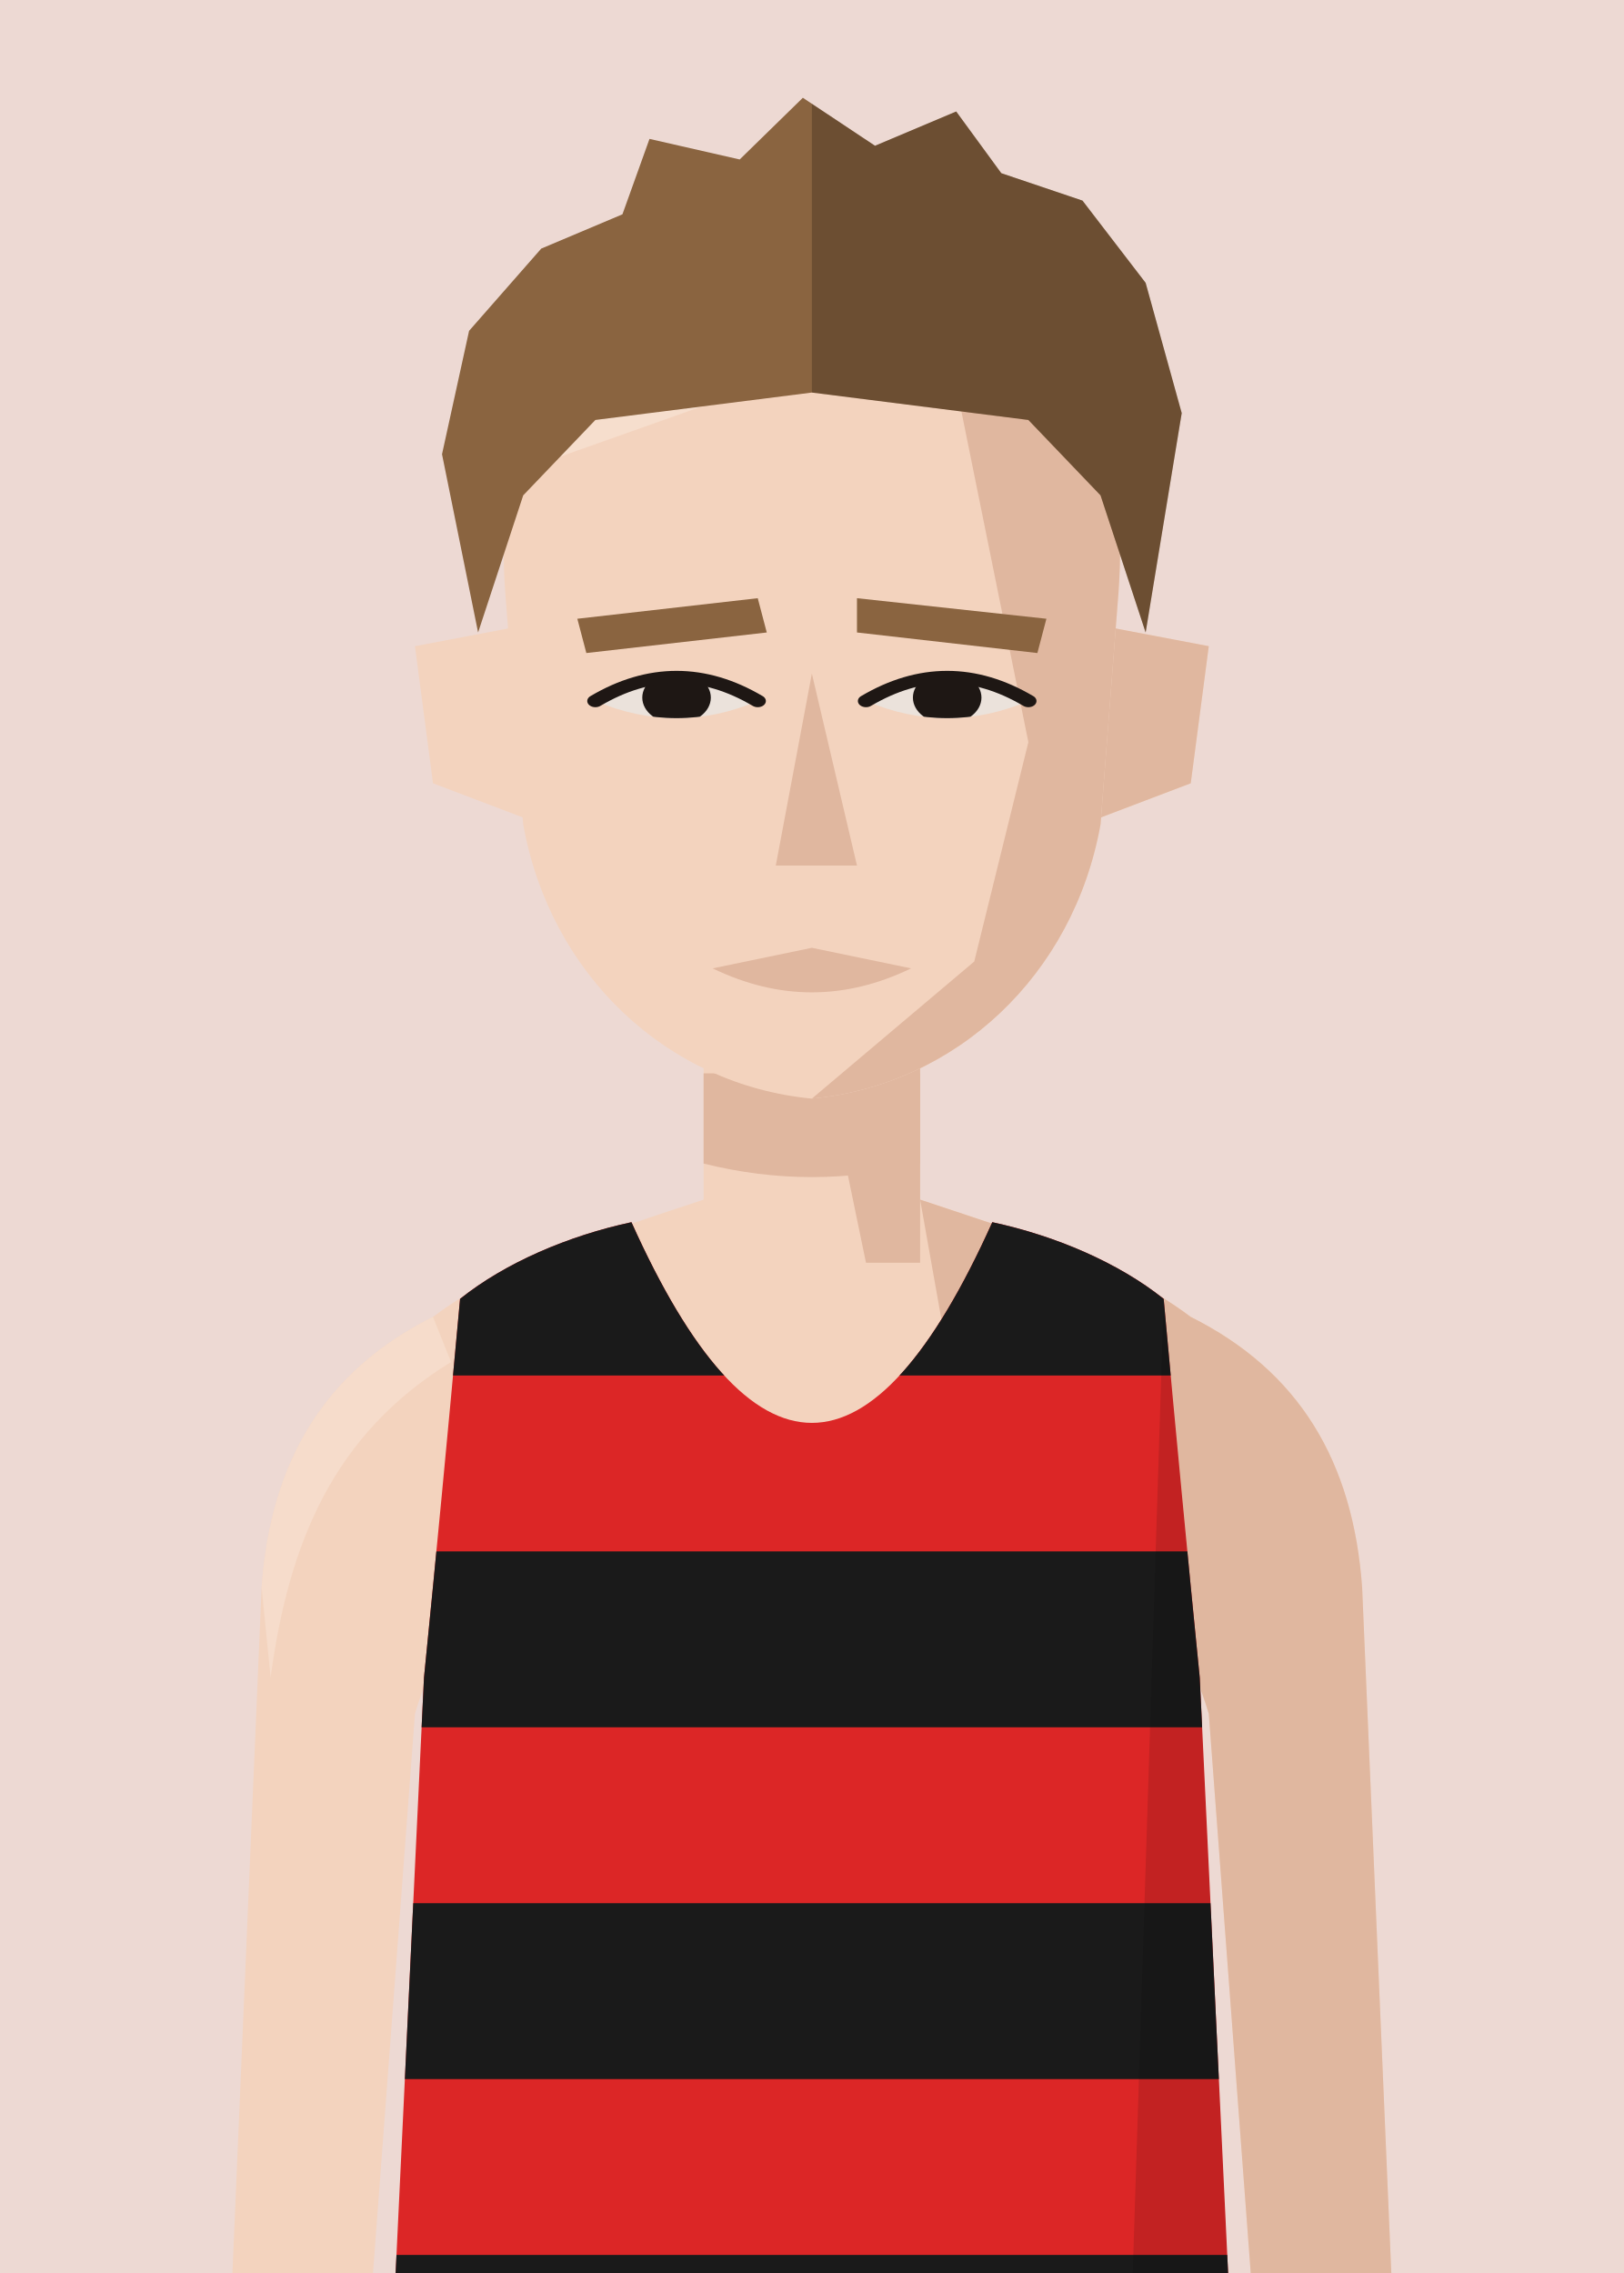
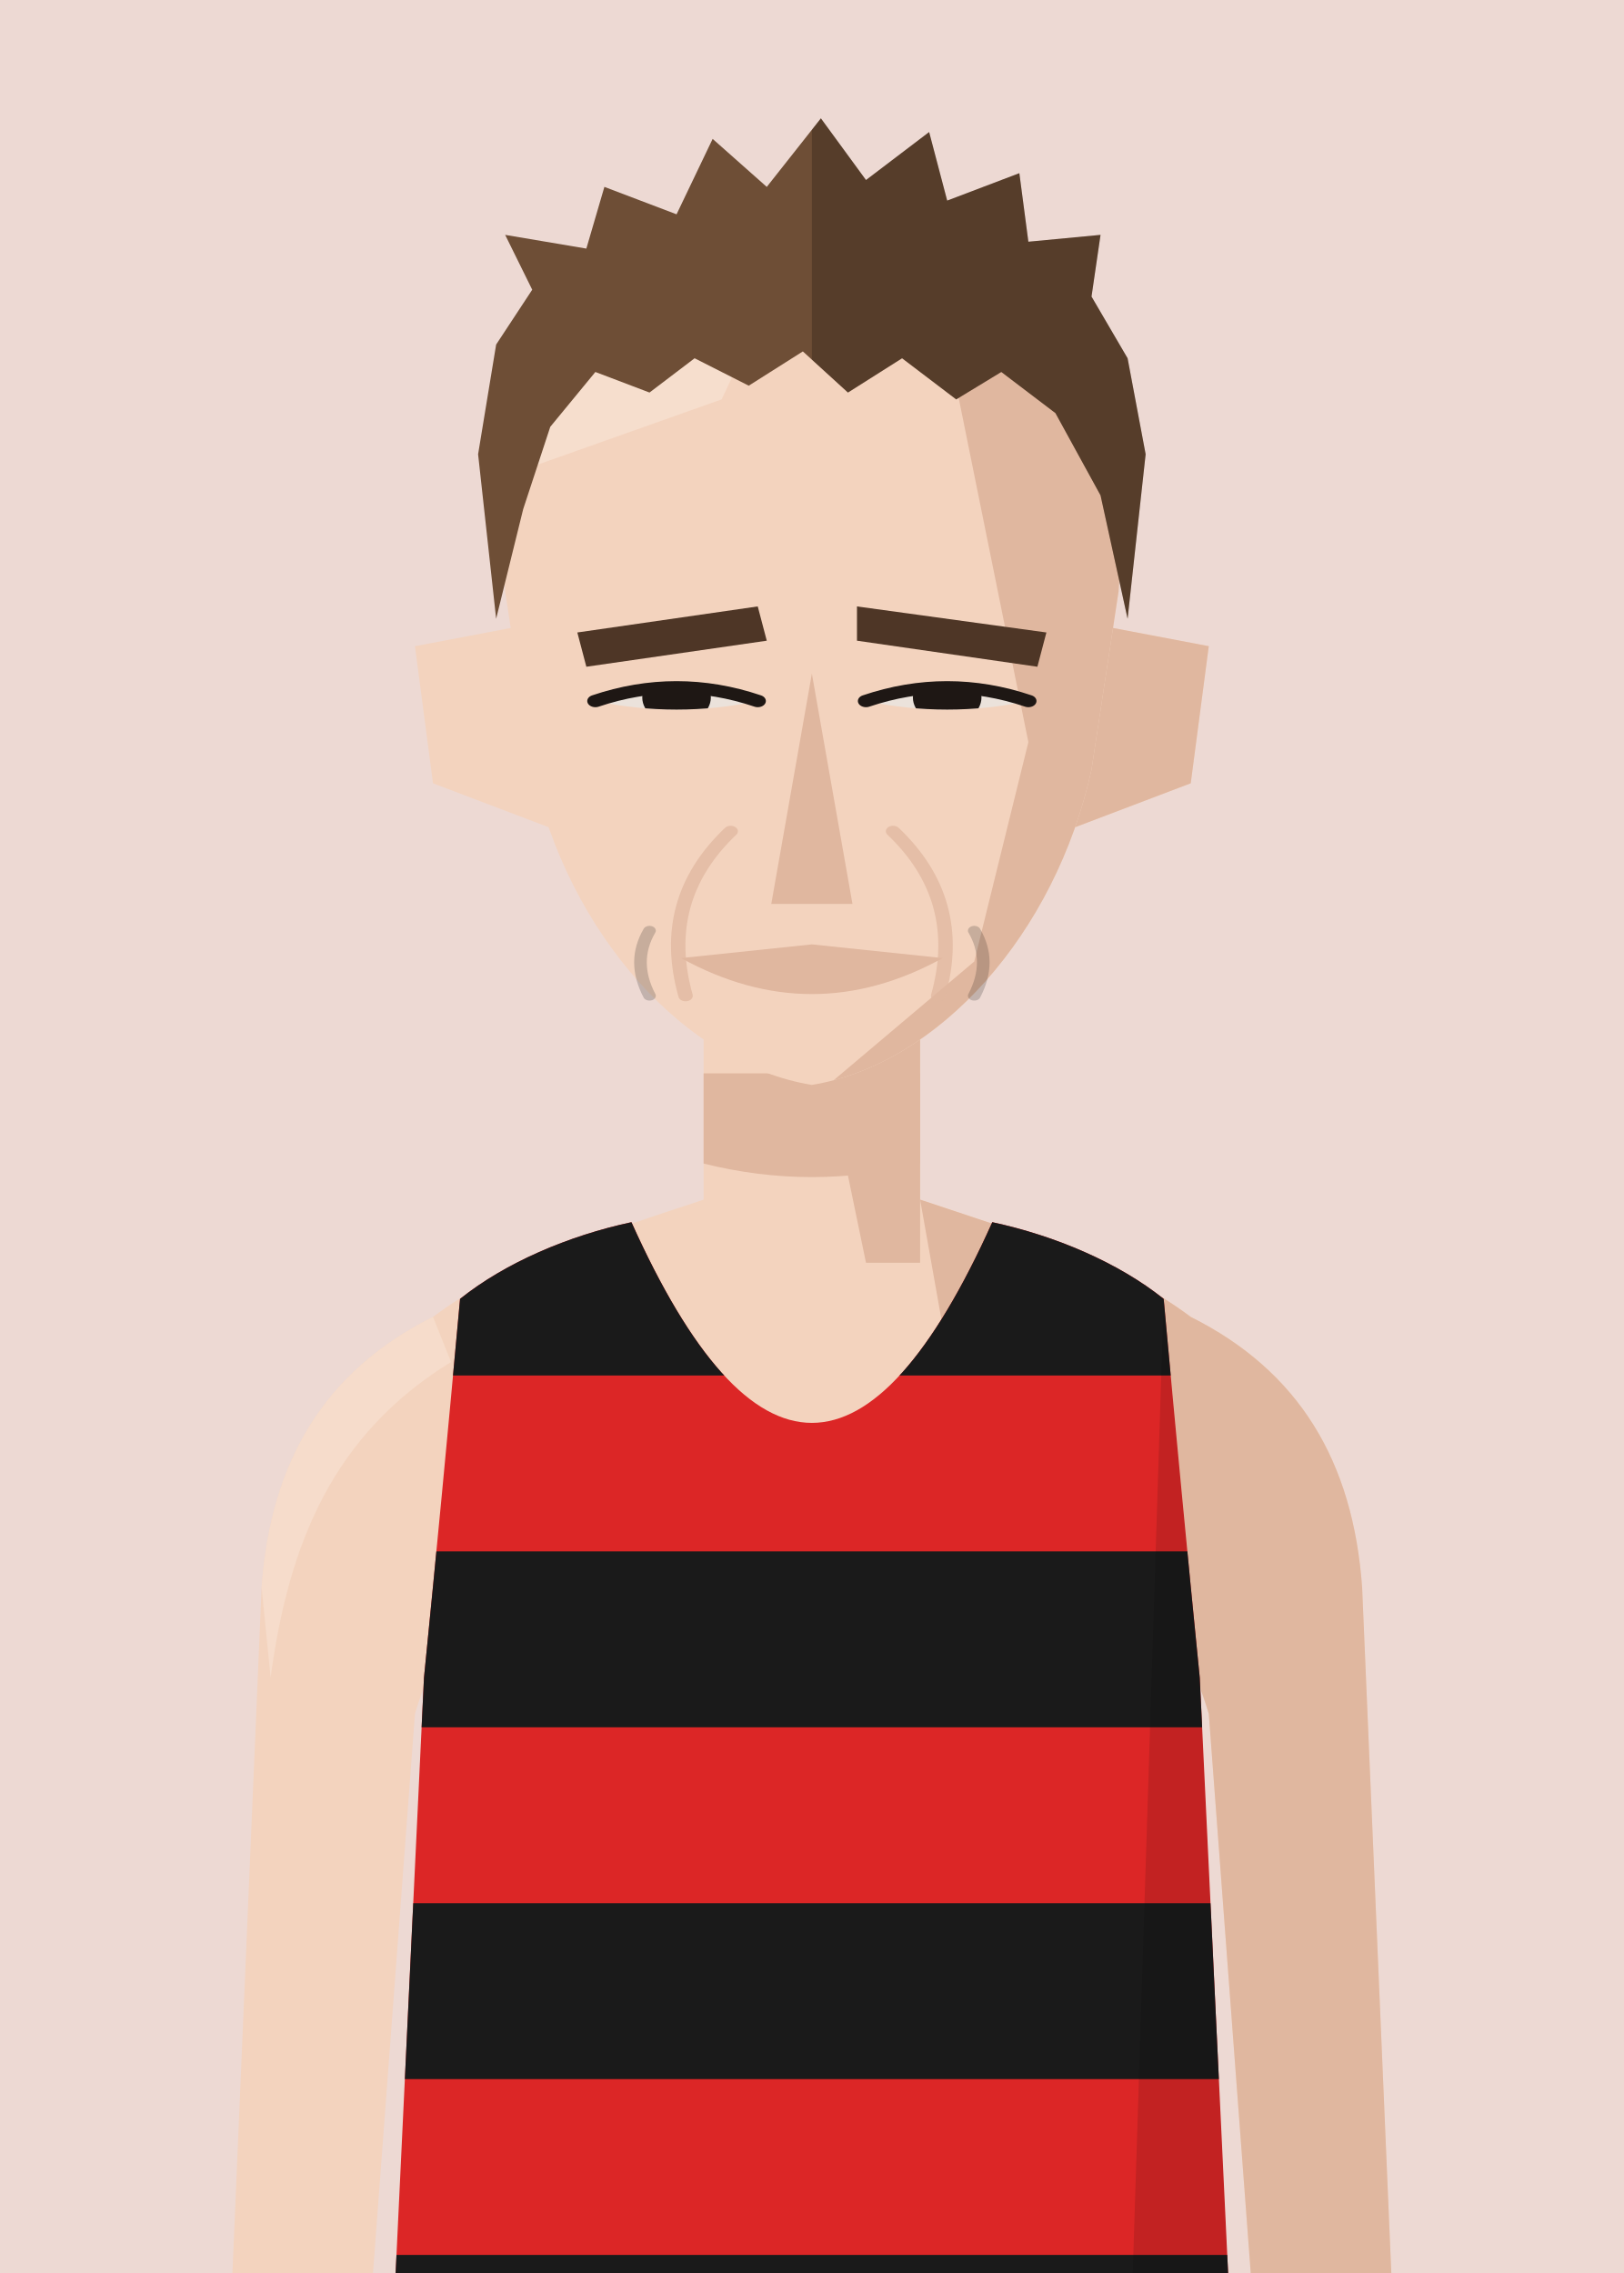
<svg xmlns="http://www.w3.org/2000/svg" viewBox="10 20 180 252">
  <defs>
    <clipPath id="vf">
      <path d="M53,330 L57,246 Q59,226 61,204 C66,200 73,197 80,195.5 Q100,240 120,195.5 C127,197 134,200 139,204 Q141,226 143,246 L147,330 Z" />
    </clipPath>
    <clipPath id="hf">
-       <path d="M66,96 C64,58 80,40 100,40 C120,40 136,58 134,96 L132,130 C129,152 116,168 100,170 C84,168 71,152 68,130 Z" />
+       <path d="M66,96 C64,58 80,40 100,40 C120,40 136,58 134,96 L131,122 C127,146 114,165 100,168 C86,165 73,146 69,122 Z" />
    </clipPath>
    <clipPath id="rf">
      <rect x="100" y="0" width="100" height="300" />
    </clipPath>
    <clipPath id="ef">
-       <path d="M76,112 Q85,105 94,112 Q85,117 76,112 Z" />
-       <path d="M106,112 Q115,105 124,112 Q115,117 106,112 Z" />
+       <path d="M76,112 Q85,108 94,112 Q85,114.5 76,112 Z" />
+       <path d="M106,112 Q115,108 124,112 Q115,114.5 106,112 Z" />
    </clipPath>
    <clipPath id="cf">
      <rect x="0" y="92" width="200" height="300" />
    </clipPath>
  </defs>
  <rect width="200" height="280" fill="#EDD9D3" />
  <g transform="translate(0,-40)">
    <rect x="88" y="171" width="24" height="37" fill="#F3D3BE" />
    <path d="M88,193 C76,197 66,200 58,206 C46,212 40,222 39,236 L35,330 L50,330 L56,250 Q59,240 64,238 L136,238 Q141,240 144,250 L150,330 L165,330 L161,236 C160,222 154,212 142,206 C134,200 124,197 112,193" fill="#F3D3BE" />
    <g fill="#E0B79F">
      <path d="M112,193 C124,197 134,200 142,206 C154,212 160,222 161,236 L165,330 L150,330 L144,250 Q141,240 136,238 L120,238 Z" />
      <path d="M58,206 C46,212 40,222 39,236 L40,246 C42,231 47,219 60,211 Z" fill="#F8E2D3" opacity=".6" />
      <polygon points="100,171 112,171 112,200 106,200" />
      <path d="M88,179 L112,179 L112,189 Q100,192 88,189 Z" />
    </g>
    <g transform="translate(0,83) scale(1,0.76) translate(0,-40)">
      <g fill="#F3D3BE">
        <path d="M72,100 L56,104 L58,124 L74,132 Z" />
        <path d="M128,100 L144,104 L142,124 L126,132 Z" />
        <path d="M128,100 L144,104 L142,124 L126,132 Z" fill="#E0B79F" />
-         <path d="M66,96 C64,58 80,40 100,40 C120,40 136,58 134,96 L132,130 C129,152 116,168 100,170 C84,168 71,152 68,130 Z" />
+         <path d="M66,96 C64,58 80,40 100,40 C120,40 136,58 134,96 L131,122 C127,146 114,165 100,168 C86,165 73,146 69,122 Z" />
      </g>
      <g clip-path="url(#hf)">
        <polygon points="112,40 140,40 140,180 100,180 100,170 118,150 124,118 120,92" fill="#E0B79F" />
        <polygon points="60,40 100,40 90,68 60,82" fill="#F8E2D3" opacity=".7" />
      </g>
-       <g fill="#8A6440">
-         <polygon points="74,100 94,97 95,102 75,105" />
-         <polygon points="105,97 126,100 125,105 105,102" />
+       <g fill="#4E3626">
+         <polygon points="74,102 94,98.2 95,103.2 75,107" />
+         <polygon points="105,98.2 126,102 125,107 105,103.2" />
      </g>
      <g fill="#EBE2DB">
-         <path d="M76,112 Q85,105 94,112 Q85,117 76,112 Z" />
-         <path d="M106,112 Q115,105 124,112 Q115,117 106,112 Z" />
+         <path d="M76,112 Q85,108 94,112 Q85,114.5 76,112 Z" />
+         <path d="M106,112 Q115,108 124,112 Q115,114.5 106,112 Z" />
      </g>
      <g clip-path="url(#ef)" fill="#1E1714">
        <circle cx="85" cy="111.5" r="3.8" />
        <circle cx="115" cy="111.5" r="3.8" />
      </g>
      <g fill="none" stroke="#1E1714" stroke-width="1.8" stroke-linecap="round">
-         <path d="M76,112 Q85,105 94,112" />
-         <path d="M106,112 Q115,105 124,112" />
+         <path d="M76,112 Q85,108 94,112" />
+         <path d="M106,112 Q115,108 124,112" />
      </g>
-       <polygon points="100,108 105,136 96,136" fill="#E0B79F" />
-       <path d="M89,151 L100,148 L111,151 Q100,158 89,151 Z" fill="#E0B79F" />
-       <g fill="#8A6440">
-         <path d="M63,102 L59,76 L62,58 L70,46 L79,41 L82,30 L92,33 L99,24 L107,31 L116,26 L121,35 L130,39 L137,51 L141,70 L137,102 L132,82 L124,71 L100,67 L76,71 L68,82 Z" />
+       <polygon points="100,108 104.5,141.6 95.5,141.6" fill="#E0B79F" />
+       <path d="M85.5,149.5 L100,147.5 L114.5,149.5 Q100,160 85.5,149.5 Z" fill="#E0B79F" />
+       <g fill="none" stroke="#000" stroke-opacity=".18" stroke-width="1.4" stroke-linecap="round">
+         <path d="M82,145.5 Q80,150 82,155" />
+         <path d="M118,145.5 Q120,150 118,155" />
+       </g>
+       <path d="M91,131 Q83,141 86,155 M109,131 Q117,141 114,155" stroke="#E0B79F" stroke-width="1.6" fill="none" stroke-linecap="round" opacity=".75" />
+       <g fill="#6E4E36">
+         <path d="M65,100 L63,76 L65,60 L69,52 L66,44 L75,46 L77,37 L85,41 L89,30 L95,37 L101,27 L106,36 L113,29 L115,39 L123,35 L124,45 L132,44 L131,53 L135,62 L137,76 L135,100 L132,82 L127,70 L121,64 L116,68 L110,62 L104,67 L99,61 L93,66 L87,62 L82,67 L76,64 L71,72 L68,84 Z" />
        <g clip-path="url(#rf)" fill="#000" opacity=".22">
-           <path d="M63,102 L59,76 L62,58 L70,46 L79,41 L82,30 L92,33 L99,24 L107,31 L116,26 L121,35 L130,39 L137,51 L141,70 L137,102 L132,82 L124,71 L100,67 L76,71 L68,82 Z" />
+           <path d="M65,100 L63,76 L65,60 L69,52 L66,44 L75,46 L77,37 L85,41 L89,30 L95,37 L101,27 L106,36 L113,29 L115,39 L123,35 L124,45 L132,44 L131,53 L135,62 L137,76 L135,100 L132,82 L127,70 L121,64 L116,68 L110,62 L104,67 L99,61 L93,66 L87,62 L82,67 L76,64 L71,72 L68,84 Z" />
        </g>
      </g>
    </g>
    <g clip-path="url(#vf)">
      <path d="M53,330 L57,246 Q59,226 61,204 C66,200 73,197 80,195.5 Q100,240 120,195.5 C127,197 134,200 139,204 Q141,226 143,246 L147,330 Z" fill="#dc2626" />
      <g transform="matrix(6.2857 0 0 6.5 37.14 193)">
        <rect x="0" y="0" width="20" height="3" fill="#1a1a1a" />
        <rect x="0" y="6" width="20" height="3" fill="#1a1a1a" />
        <rect x="0" y="12" width="20" height="3" fill="#1a1a1a" />
        <rect x="0" y="18" width="20" height="3" fill="#1a1a1a" />
      </g>
      <path d="M139,204 Q141,226 143,246 L147,330 L135,330 Z" fill="#000" opacity="0.12" />
    </g>
  </g>
</svg>
